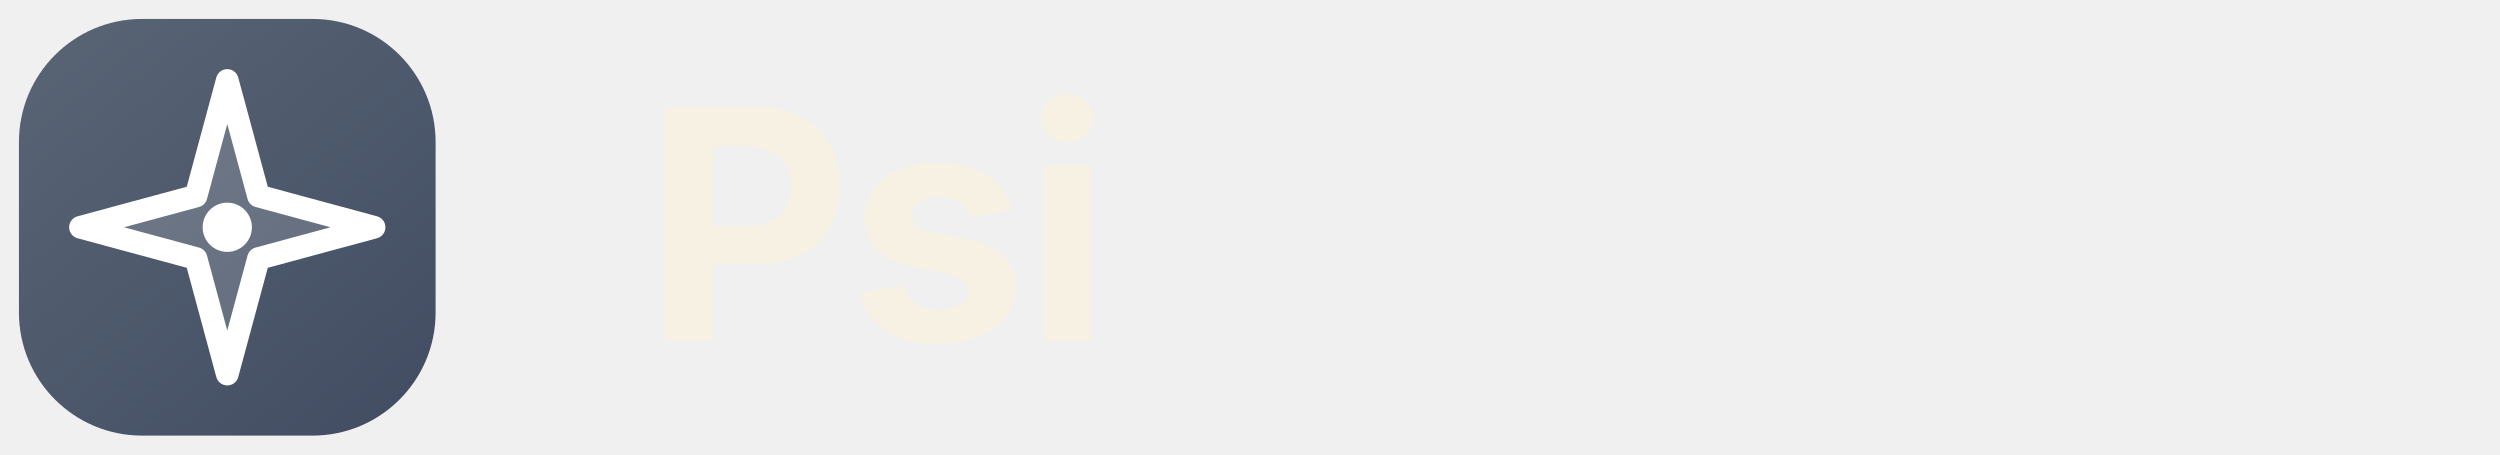
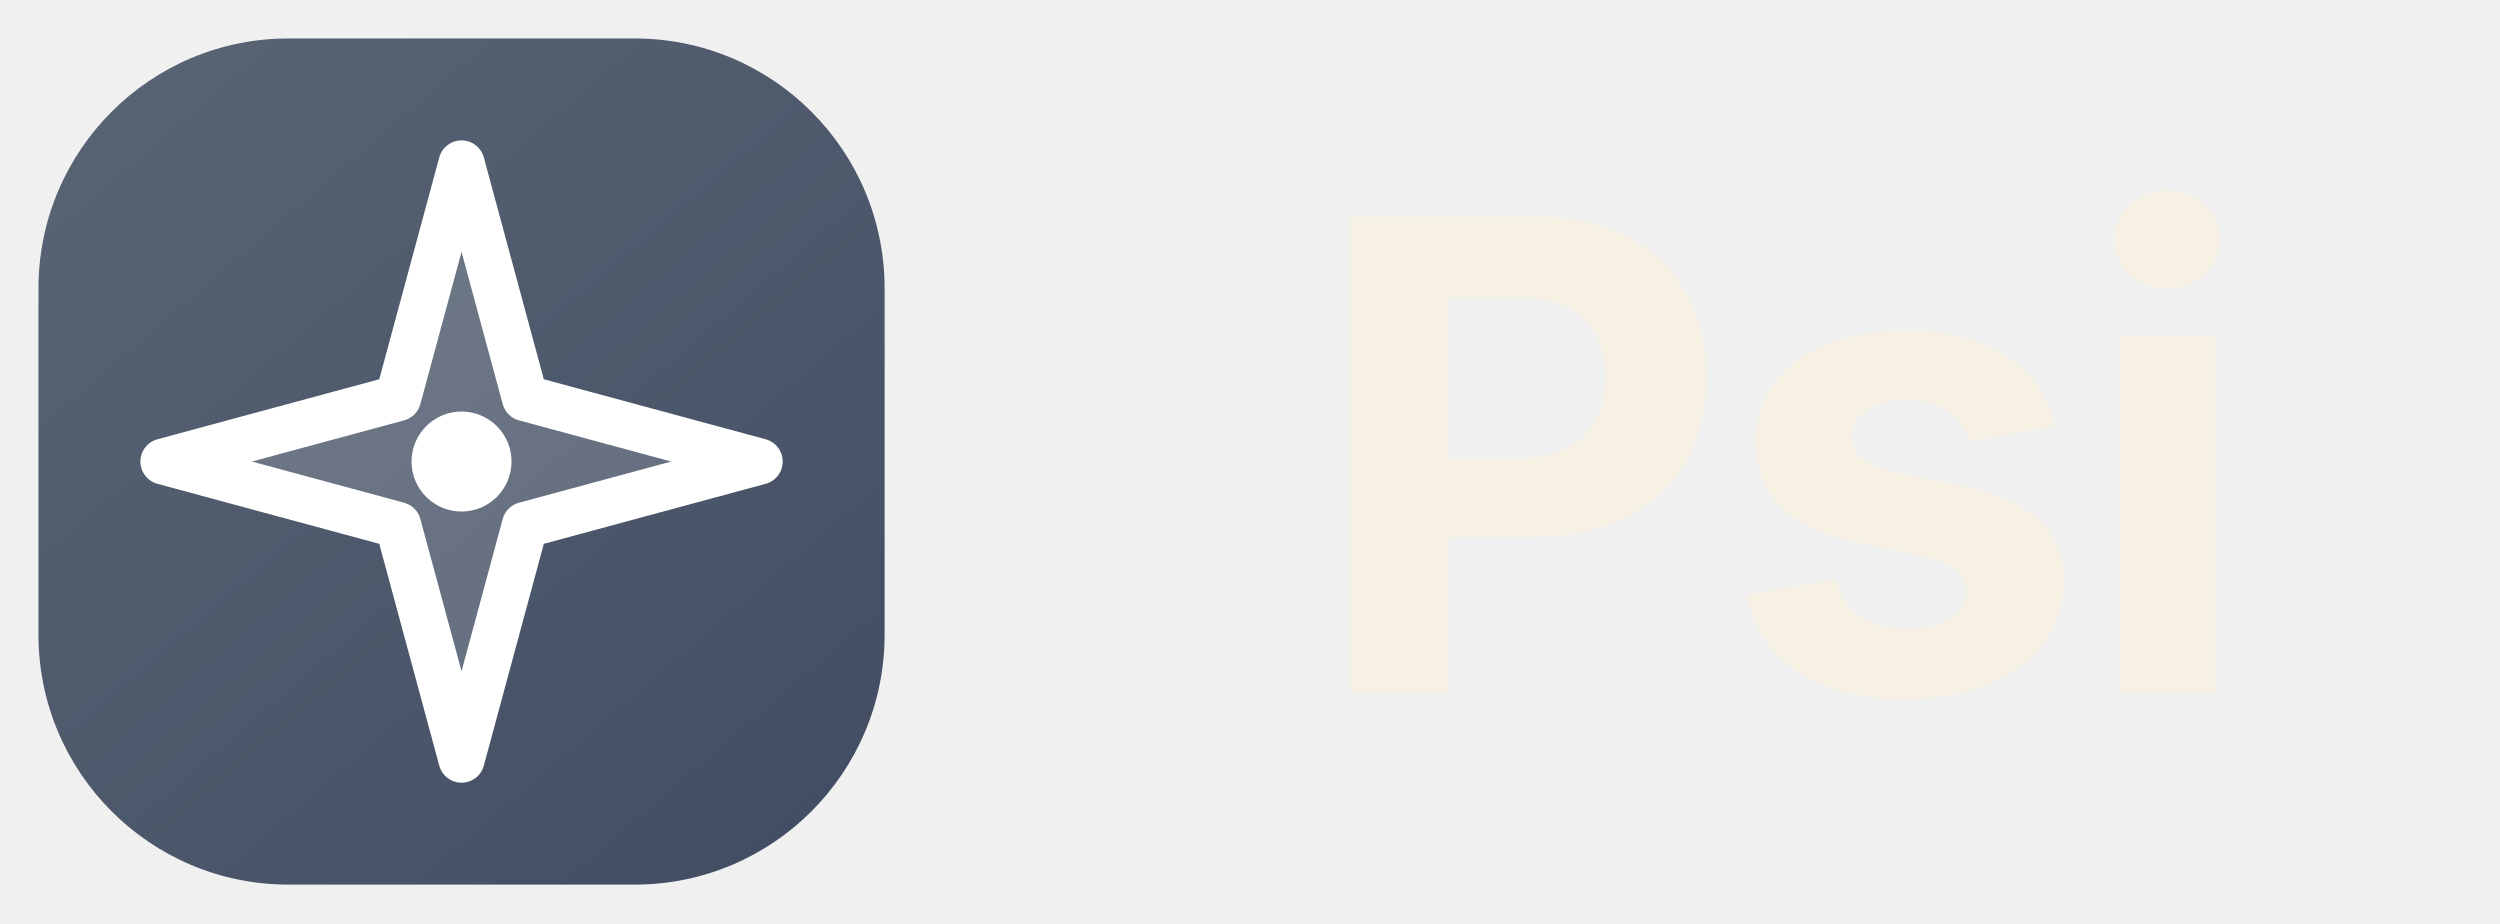
- <svg xmlns="http://www.w3.org/2000/svg" viewBox="0 0 264 48" width="264" height="48">
+ <svg xmlns="http://www.w3.org/2000/svg" viewBox="0 0 130 48" width="130" height="48">
  <g transform="translate(0 0)">
    <defs>
      <linearGradient id="t-polaris" x1="6" y1="4" x2="42" y2="46" gradientUnits="userSpaceOnUse">
        <stop offset="0" stop-color="#586474" />
        <stop offset="1" stop-color="#424d63" />
      </linearGradient>
    </defs>
    <rect x="2" y="2" width="44" height="44" rx="13" fill="url(#t-polaris)" />
    <path d="M24 8.5 L27.3 20.7 L39.5 24 L27.3 27.3 L24 39.5 L20.7 27.3 L8.5 24 L20.7 20.7 Z" fill="#ffffff" fill-opacity="0.16" stroke="#ffffff" stroke-width="2.4" stroke-linecap="round" stroke-linejoin="round" />
    <path d="M24 21.4 A2.6 2.6 0 1 1 24 26.6 A2.6 2.6 0 1 1 24 21.4 Z" fill="#ffffff" />
  </g>
  <text x="68" y="36" font-family="Inter, 'Segoe UI', Roboto, 'Helvetica Neue', Arial, sans-serif" font-size="34" font-weight="700" letter-spacing="-0.5" fill="#F7F1E3">Psi</text>
</svg>
